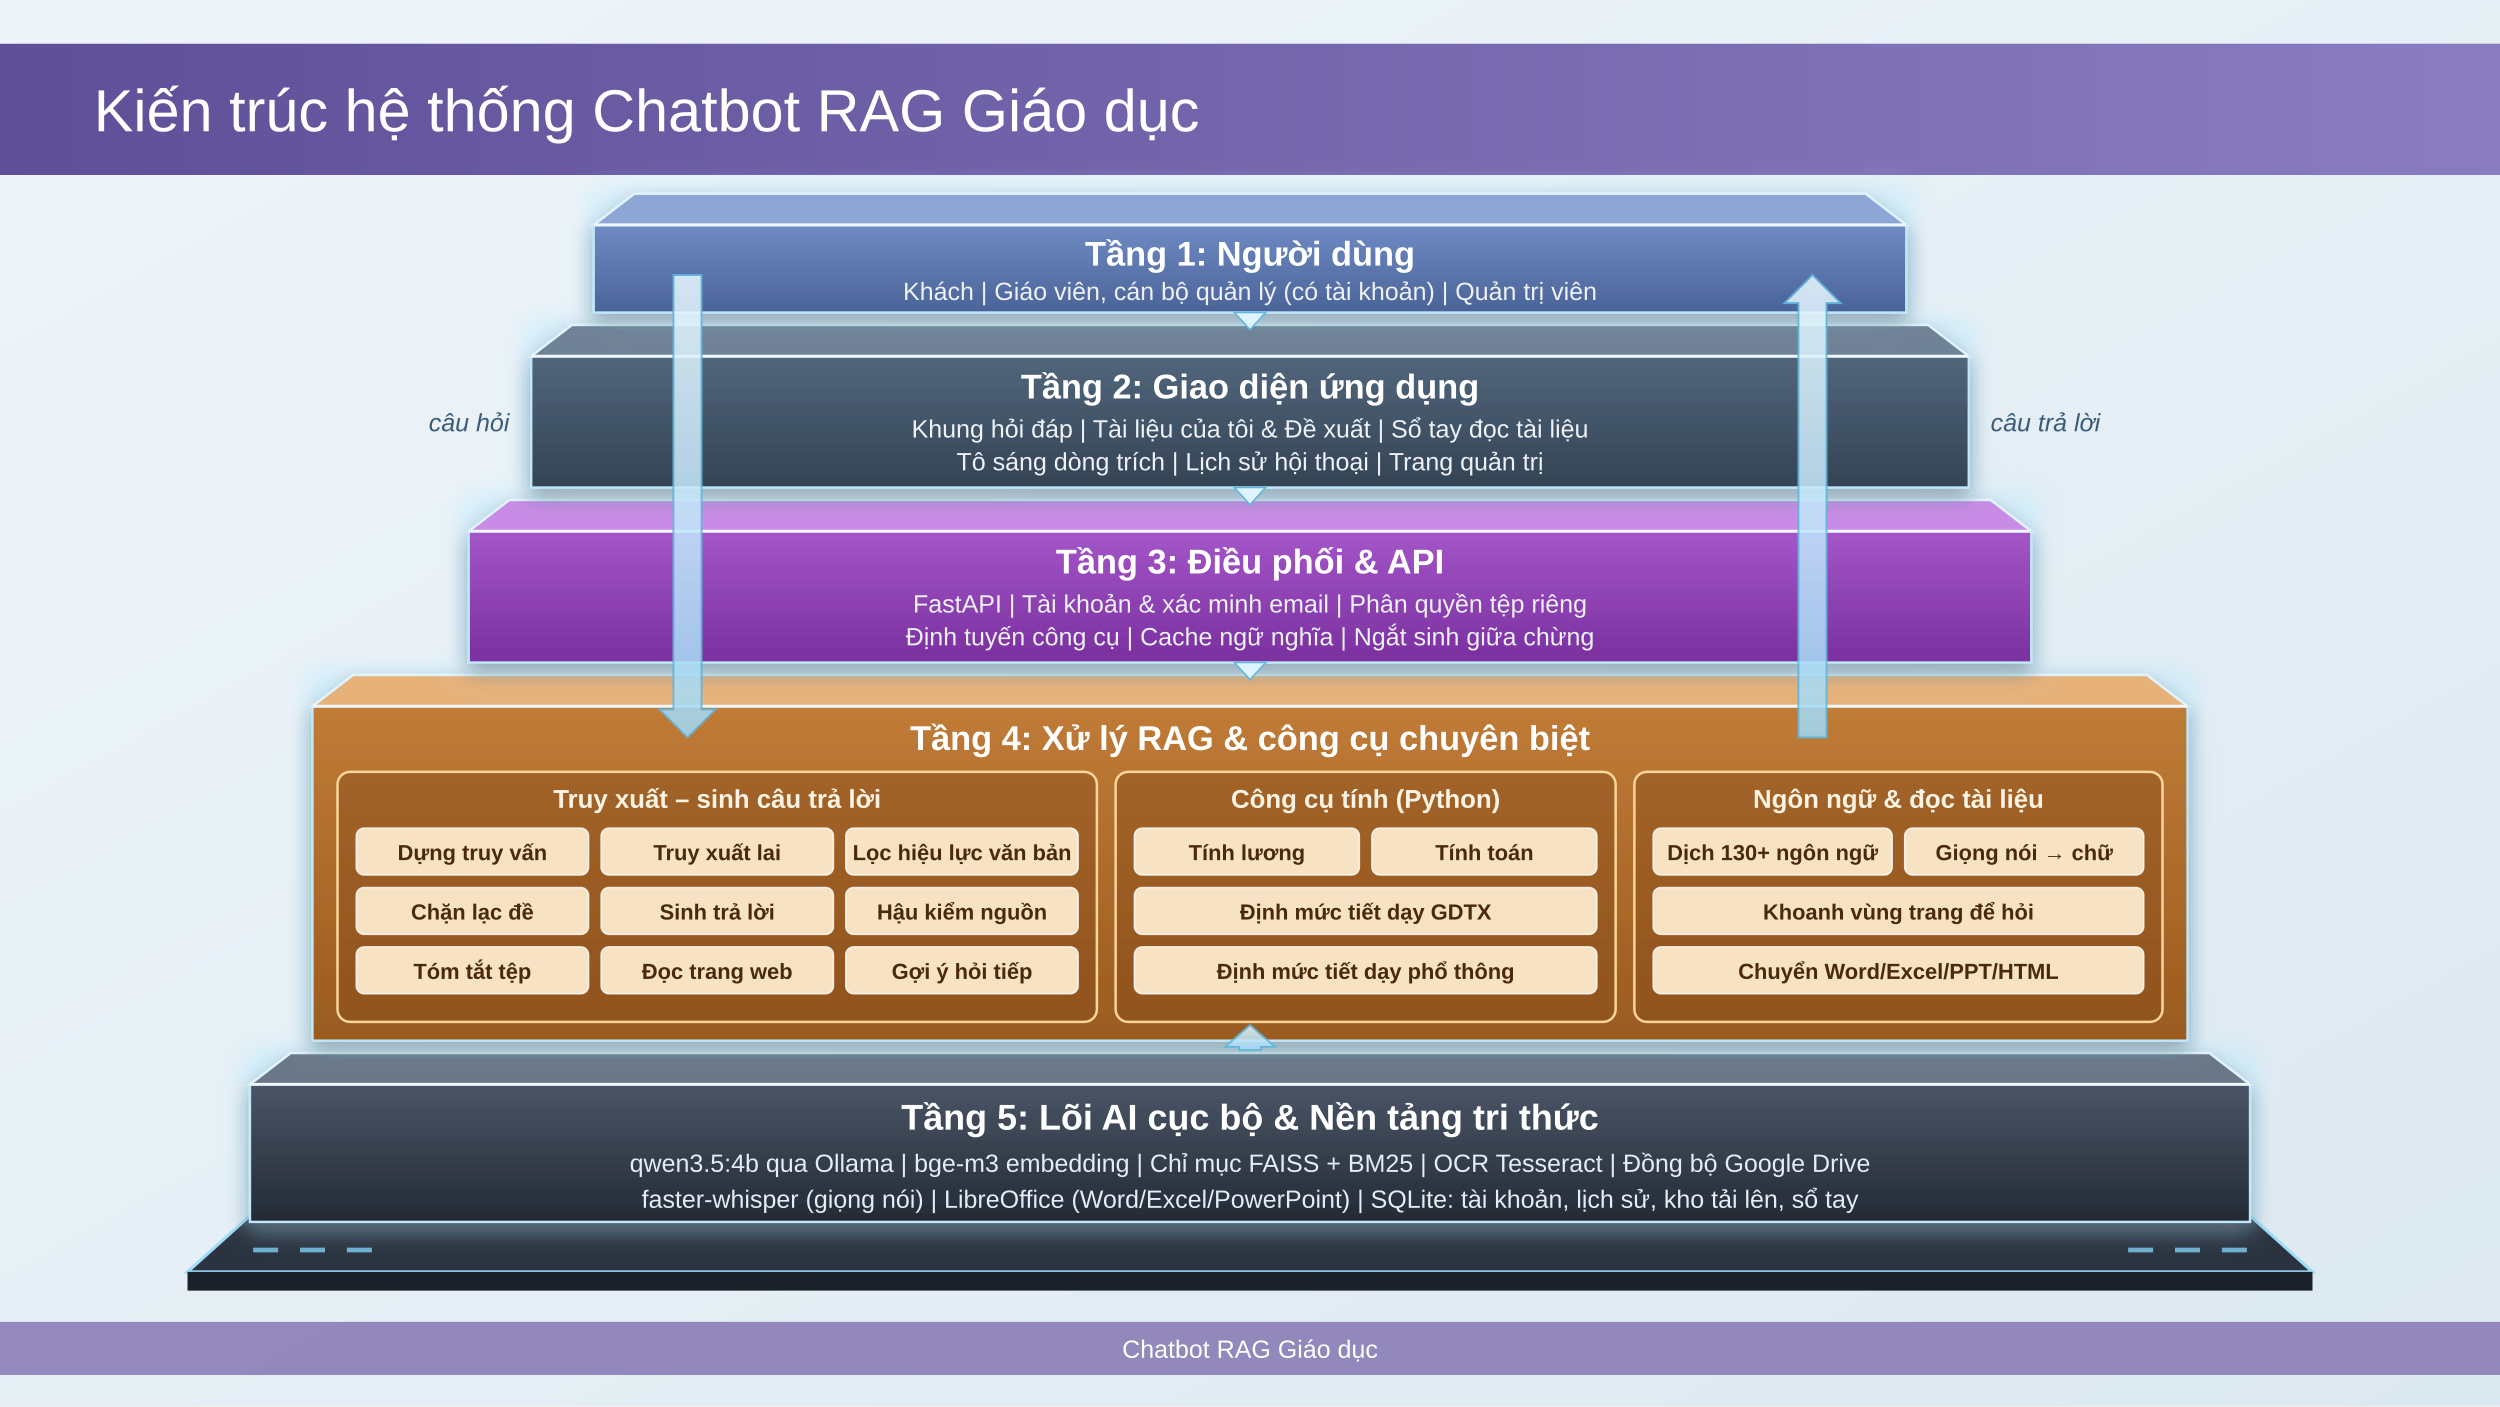
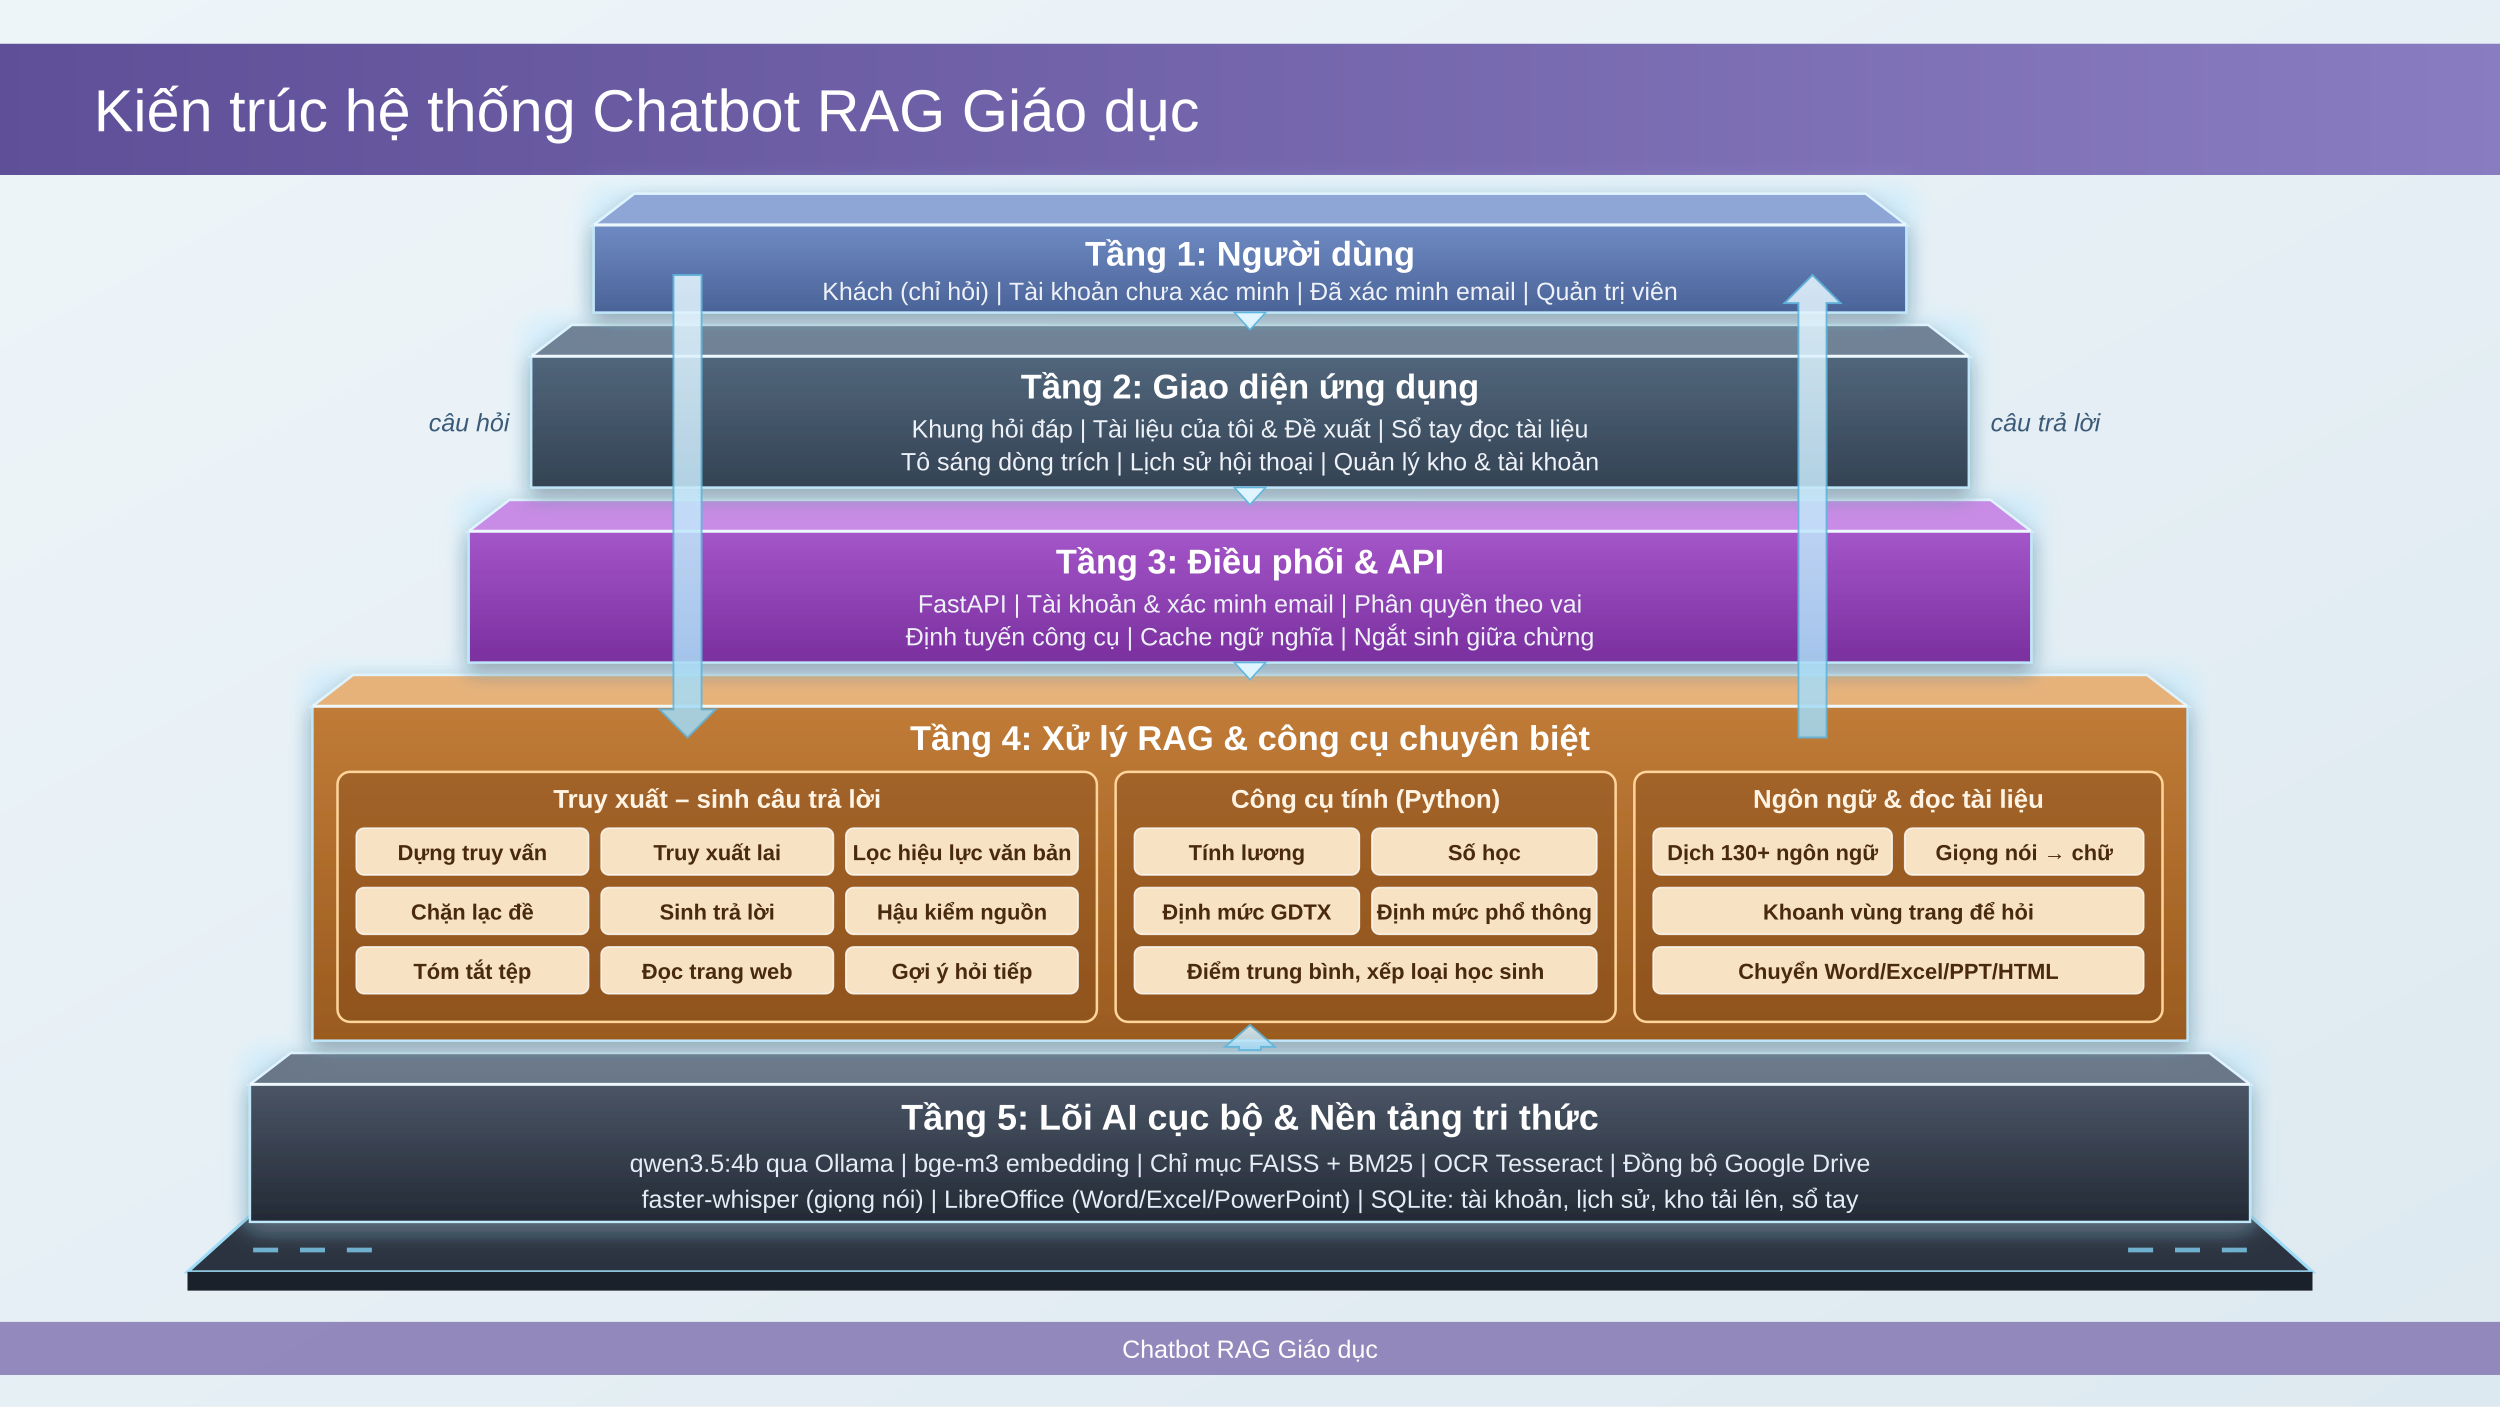
<svg xmlns="http://www.w3.org/2000/svg" viewBox="0 0 1600 900" width="1600" height="900" font-family="'Segoe UI', Arial, sans-serif">
  <defs>
    <linearGradient id="nen" x1="0" y1="0" x2="1" y2="1">
      <stop offset="0" stop-color="#eef5f9" />
      <stop offset="1" stop-color="#dde9f0" />
    </linearGradient>
    <linearGradient id="tieude" x1="0" y1="0" x2="1" y2="0">
      <stop offset="0" stop-color="#5e4f98" />
      <stop offset="1" stop-color="#8a7cc0" />
    </linearGradient>
    <filter id="sang" x="-20%" y="-60%" width="140%" height="220%">
      <feGaussianBlur stdDeviation="7" />
    </filter>
    <filter id="bong" x="-10%" y="-30%" width="120%" height="170%">
      <feDropShadow dx="0" dy="6" stdDeviation="6" flood-color="#1d2733" flood-opacity="0.35" />
    </filter>
    <linearGradient id="muiten" x1="0" y1="0" x2="0" y2="1">
      <stop offset="0" stop-color="#e8f7ff" stop-opacity="0.95" />
      <stop offset="1" stop-color="#9fd8f5" stop-opacity="0.95" />
    </linearGradient>
    <linearGradient id="g0" x1="0" y1="0" x2="0" y2="1">
      <stop offset="0" stop-color="#6f8bc4" />
      <stop offset="1" stop-color="#4a6397" />
    </linearGradient>
    <linearGradient id="g1" x1="0" y1="0" x2="0" y2="1">
      <stop offset="0" stop-color="#51667c" />
      <stop offset="1" stop-color="#344354" />
    </linearGradient>
    <linearGradient id="g2" x1="0" y1="0" x2="0" y2="1">
      <stop offset="0" stop-color="#a456c9" />
      <stop offset="1" stop-color="#7a2f9e" />
    </linearGradient>
    <linearGradient id="g3" x1="0" y1="0" x2="0" y2="1">
      <stop offset="0" stop-color="#c07b37" />
      <stop offset="1" stop-color="#9a5b1f" />
    </linearGradient>
    <linearGradient id="g5" x1="0" y1="0" x2="0" y2="1">
      <stop offset="0" stop-color="#4a5566" />
      <stop offset="1" stop-color="#232a35" />
    </linearGradient>
  </defs>
  <rect width="1600" height="900" fill="url(#nen)" />
  <rect x="0" y="28" width="1600" height="84" fill="url(#tieude)" />
  <text x="60" y="84" font-size="38" fill="#ffffff">Kiến trúc hệ thống Chatbot RAG Giáo dục</text>
  <polygon points="200,742 1400,742 1480,814 120,814" fill="#2b3340" stroke="#9fdcf7" stroke-width="2" />
  <polygon points="120,814 1480,814 1480,826 120,826" fill="#1b212a" />
  <line x1="238" y1="800" x2="222" y2="800" stroke="#7fd0f2" stroke-width="3" opacity="0.8" />
  <line x1="1362" y1="800" x2="1378" y2="800" stroke="#7fd0f2" stroke-width="3" opacity="0.8" />
  <line x1="208" y1="800" x2="192" y2="800" stroke="#7fd0f2" stroke-width="3" opacity="0.8" />
  <line x1="1392" y1="800" x2="1408" y2="800" stroke="#7fd0f2" stroke-width="3" opacity="0.8" />
  <line x1="178" y1="800" x2="162" y2="800" stroke="#7fd0f2" stroke-width="3" opacity="0.8" />
  <line x1="1422" y1="800" x2="1438" y2="800" stroke="#7fd0f2" stroke-width="3" opacity="0.8" />
  <rect x="154" y="670" width="1292" height="118" rx="14" fill="#bfeaff" opacity="0.55" filter="url(#sang)" />
  <g filter="url(#bong)">
    <polygon points="186,674 1414,674 1440,694 160,694" fill="#6b7788" stroke="#dff4ff" stroke-width="1.5" />
    <rect x="160" y="694" width="1280" height="88" fill="url(#g5)" stroke="#bfe6fa" stroke-width="1.5" />
  </g>
  <line x1="160" y1="694" x2="1440" y2="694" stroke="#ffffff" stroke-opacity="0.7" stroke-width="2" />
  <text x="800" y="723" font-size="23" font-weight="700" fill="#ffffff" text-anchor="middle">Tầng 5: Lõi AI cục bộ &amp; Nền tảng tri thức</text>
  <text x="800" y="750" font-size="16" fill="#e4ecf5" text-anchor="middle">qwen3.5:4b qua Ollama  |  bge-m3 embedding  |  Chỉ mục FAISS + BM25  |  OCR Tesseract  |  Đồng bộ Google Drive</text>
  <text x="800" y="773" font-size="16" fill="#e4ecf5" text-anchor="middle">faster-whisper (giọng nói)  |  LibreOffice (Word/Excel/PowerPoint)  |  SQLite: tài khoản, lịch sử, kho tải lên, sổ tay</text>
  <rect x="194" y="428" width="1212" height="244" rx="14" fill="#bfeaff" opacity="0.55" filter="url(#sang)" />
  <g filter="url(#bong)">
    <polygon points="226,432 1374,432 1400,452 200,452" fill="#e7b27a" stroke="#dff4ff" stroke-width="1.5" />
    <rect x="200" y="452" width="1200" height="214" fill="url(#g3)" stroke="#bfe6fa" stroke-width="1.5" />
  </g>
  <line x1="200" y1="452" x2="1400" y2="452" stroke="#ffffff" stroke-opacity="0.7" stroke-width="2" />
  <text x="800" y="480" font-size="22" font-weight="700" fill="#ffffff" text-anchor="middle">Tầng 4: Xử lý RAG &amp; công cụ chuyên biệt</text>
  <rect x="216" y="494" width="486" height="160" rx="8" fill="#7a4414" fill-opacity="0.35" stroke="#ffd59c" stroke-width="1.6" />
  <text x="459.0" y="517" font-size="16.5" font-weight="700" fill="#fff4e3" text-anchor="middle">Truy xuất – sinh câu trả lời</text>
  <rect x="228.0" y="530" width="148.7" height="30" rx="5" fill="#f7e2c4" stroke="#ffffff" stroke-opacity="0.8" />
  <text x="302.3" y="550.5" font-size="14" fill="#4a2a0c" text-anchor="middle" font-weight="600">Dựng truy vấn</text>
  <rect x="384.7" y="530" width="148.7" height="30" rx="5" fill="#f7e2c4" stroke="#ffffff" stroke-opacity="0.8" />
  <text x="459.0" y="550.5" font-size="14" fill="#4a2a0c" text-anchor="middle" font-weight="600">Truy xuất lai</text>
  <rect x="541.3" y="530" width="148.7" height="30" rx="5" fill="#f7e2c4" stroke="#ffffff" stroke-opacity="0.8" />
  <text x="615.7" y="550.5" font-size="14" fill="#4a2a0c" text-anchor="middle" font-weight="600">Lọc hiệu lực văn bản</text>
  <rect x="228.0" y="568" width="148.7" height="30" rx="5" fill="#f7e2c4" stroke="#ffffff" stroke-opacity="0.8" />
  <text x="302.3" y="588.5" font-size="14" fill="#4a2a0c" text-anchor="middle" font-weight="600">Chặn lạc đề</text>
  <rect x="384.7" y="568" width="148.7" height="30" rx="5" fill="#f7e2c4" stroke="#ffffff" stroke-opacity="0.8" />
  <text x="459.0" y="588.5" font-size="14" fill="#4a2a0c" text-anchor="middle" font-weight="600">Sinh trả lời</text>
  <rect x="541.3" y="568" width="148.7" height="30" rx="5" fill="#f7e2c4" stroke="#ffffff" stroke-opacity="0.8" />
  <text x="615.7" y="588.5" font-size="14" fill="#4a2a0c" text-anchor="middle" font-weight="600">Hậu kiểm nguồn</text>
  <rect x="228.0" y="606" width="148.7" height="30" rx="5" fill="#f7e2c4" stroke="#ffffff" stroke-opacity="0.8" />
  <text x="302.3" y="626.5" font-size="14" fill="#4a2a0c" text-anchor="middle" font-weight="600">Tóm tắt tệp</text>
  <rect x="384.7" y="606" width="148.7" height="30" rx="5" fill="#f7e2c4" stroke="#ffffff" stroke-opacity="0.8" />
  <text x="459.0" y="626.5" font-size="14" fill="#4a2a0c" text-anchor="middle" font-weight="600">Đọc trang web</text>
  <rect x="541.3" y="606" width="148.7" height="30" rx="5" fill="#f7e2c4" stroke="#ffffff" stroke-opacity="0.8" />
  <text x="615.7" y="626.5" font-size="14" fill="#4a2a0c" text-anchor="middle" font-weight="600">Gợi ý hỏi tiếp</text>
  <rect x="714" y="494" width="320" height="160" rx="8" fill="#7a4414" fill-opacity="0.35" stroke="#ffd59c" stroke-width="1.6" />
  <text x="874.0" y="517" font-size="16.5" font-weight="700" fill="#fff4e3" text-anchor="middle">Công cụ tính (Python)</text>
  <rect x="726.0" y="530" width="144.0" height="30" rx="5" fill="#f7e2c4" stroke="#ffffff" stroke-opacity="0.8" />
  <text x="798.0" y="550.5" font-size="14" fill="#4a2a0c" text-anchor="middle" font-weight="600">Tính lương</text>
  <rect x="878.0" y="530" width="144.0" height="30" rx="5" fill="#f7e2c4" stroke="#ffffff" stroke-opacity="0.8" />
-   <text x="950.0" y="550.5" font-size="14" fill="#4a2a0c" text-anchor="middle" font-weight="600">Tính toán</text>
-   <rect x="726.0" y="568" width="296.0" height="30" rx="5" fill="#f7e2c4" stroke="#ffffff" stroke-opacity="0.8" />
-   <text x="874.0" y="588.5" font-size="14" fill="#4a2a0c" text-anchor="middle" font-weight="600">Định mức tiết dạy GDTX</text>
+   <text x="950.0" y="550.5" font-size="14" fill="#4a2a0c" text-anchor="middle" font-weight="600">Số học</text>
+   <rect x="726.0" y="568" width="144.0" height="30" rx="5" fill="#f7e2c4" stroke="#ffffff" stroke-opacity="0.8" />
+   <text x="798.0" y="588.5" font-size="14" fill="#4a2a0c" text-anchor="middle" font-weight="600">Định mức GDTX</text>
+   <rect x="878.0" y="568" width="144.0" height="30" rx="5" fill="#f7e2c4" stroke="#ffffff" stroke-opacity="0.8" />
+   <text x="950.0" y="588.5" font-size="14" fill="#4a2a0c" text-anchor="middle" font-weight="600">Định mức phổ thông</text>
  <rect x="726.0" y="606" width="296.0" height="30" rx="5" fill="#f7e2c4" stroke="#ffffff" stroke-opacity="0.8" />
-   <text x="874.0" y="626.5" font-size="14" fill="#4a2a0c" text-anchor="middle" font-weight="600">Định mức tiết dạy phổ thông</text>
+   <text x="874.0" y="626.5" font-size="14" fill="#4a2a0c" text-anchor="middle" font-weight="600">Điểm trung bình, xếp loại học sinh</text>
  <rect x="1046" y="494" width="338" height="160" rx="8" fill="#7a4414" fill-opacity="0.35" stroke="#ffd59c" stroke-width="1.6" />
  <text x="1215.0" y="517" font-size="16.5" font-weight="700" fill="#fff4e3" text-anchor="middle">Ngôn ngữ &amp; đọc tài liệu</text>
  <rect x="1058.0" y="530" width="153.0" height="30" rx="5" fill="#f7e2c4" stroke="#ffffff" stroke-opacity="0.8" />
  <text x="1134.5" y="550.5" font-size="14" fill="#4a2a0c" text-anchor="middle" font-weight="600">Dịch 130+ ngôn ngữ</text>
  <rect x="1219.0" y="530" width="153.0" height="30" rx="5" fill="#f7e2c4" stroke="#ffffff" stroke-opacity="0.8" />
  <text x="1295.5" y="550.5" font-size="14" fill="#4a2a0c" text-anchor="middle" font-weight="600">Giọng nói → chữ</text>
  <rect x="1058.0" y="568" width="314.0" height="30" rx="5" fill="#f7e2c4" stroke="#ffffff" stroke-opacity="0.8" />
  <text x="1215.0" y="588.5" font-size="14" fill="#4a2a0c" text-anchor="middle" font-weight="600">Khoanh vùng trang để hỏi</text>
  <rect x="1058.0" y="606" width="314.0" height="30" rx="5" fill="#f7e2c4" stroke="#ffffff" stroke-opacity="0.8" />
  <text x="1215.0" y="626.5" font-size="14" fill="#4a2a0c" text-anchor="middle" font-weight="600">Chuyển Word/Excel/PPT/HTML</text>
  <rect x="294" y="316" width="1012" height="114" rx="14" fill="#bfeaff" opacity="0.55" filter="url(#sang)" />
  <g filter="url(#bong)">
    <polygon points="326,320 1274,320 1300,340 300,340" fill="#c88be6" stroke="#dff4ff" stroke-width="1.5" />
    <rect x="300" y="340" width="1000" height="84" fill="url(#g2)" stroke="#bfe6fa" stroke-width="1.5" />
  </g>
  <line x1="300" y1="340" x2="1300" y2="340" stroke="#ffffff" stroke-opacity="0.7" stroke-width="2" />
  <text x="800" y="367" font-size="22" font-weight="700" fill="#ffffff" text-anchor="middle">Tầng 3: Điều phối &amp; API</text>
-   <text x="800" y="392" font-size="16" fill="#eef2f8" text-anchor="middle">FastAPI  |  Tài khoản &amp; xác minh email  |  Phân quyền tệp riêng</text>
+   <text x="800" y="392" font-size="16" fill="#eef2f8" text-anchor="middle">FastAPI  |  Tài khoản &amp; xác minh email  |  Phân quyền theo vai</text>
  <text x="800" y="413" font-size="16" fill="#eef2f8" text-anchor="middle">Định tuyến công cụ  |  Cache ngữ nghĩa  |  Ngắt sinh giữa chừng</text>
  <rect x="334" y="204" width="932" height="114" rx="14" fill="#bfeaff" opacity="0.55" filter="url(#sang)" />
  <g filter="url(#bong)">
    <polygon points="366,208 1234,208 1260,228 340,228" fill="#6f8296" stroke="#dff4ff" stroke-width="1.5" />
    <rect x="340" y="228" width="920" height="84" fill="url(#g1)" stroke="#bfe6fa" stroke-width="1.5" />
  </g>
  <line x1="340" y1="228" x2="1260" y2="228" stroke="#ffffff" stroke-opacity="0.7" stroke-width="2" />
  <text x="800" y="255" font-size="22" font-weight="700" fill="#ffffff" text-anchor="middle">Tầng 2: Giao diện ứng dụng</text>
  <text x="800" y="280" font-size="16" fill="#eef2f8" text-anchor="middle">Khung hỏi đáp  |  Tài liệu của tôi &amp; Đề xuất  |  Sổ tay đọc tài liệu</text>
-   <text x="800" y="301" font-size="16" fill="#eef2f8" text-anchor="middle">Tô sáng dòng trích  |  Lịch sử hội thoại  |  Trang quản trị</text>
+   <text x="800" y="301" font-size="16" fill="#eef2f8" text-anchor="middle">Tô sáng dòng trích  |  Lịch sử hội thoại  |  Quản lý kho &amp; tài khoản</text>
  <rect x="374" y="120" width="852" height="86" rx="14" fill="#bfeaff" opacity="0.55" filter="url(#sang)" />
  <g filter="url(#bong)">
    <polygon points="406,124 1194,124 1220,144 380,144" fill="#8ea6d6" stroke="#dff4ff" stroke-width="1.5" />
    <rect x="380" y="144" width="840" height="56" fill="url(#g0)" stroke="#bfe6fa" stroke-width="1.5" />
  </g>
  <line x1="380" y1="144" x2="1220" y2="144" stroke="#ffffff" stroke-opacity="0.7" stroke-width="2" />
  <text x="800" y="170" font-size="22" font-weight="700" fill="#ffffff" text-anchor="middle">Tầng 1: Người dùng</text>
-   <text x="800" y="192" font-size="16" fill="#eef2f8" text-anchor="middle">Khách  |  Giáo viên, cán bộ quản lý (có tài khoản)  |  Quản trị viên</text>
+   <text x="800" y="192" font-size="16" fill="#eef2f8" text-anchor="middle">Khách (chỉ hỏi)  |  Tài khoản chưa xác minh  |  Đã xác minh email  |  Quản trị viên</text>
  <path d="M431,176 h18 v278 h9 l-18,18 l-18,-18 h9 z" fill="url(#muiten)" stroke="#5fb6de" stroke-width="1.2" opacity="0.9" />
  <path d="M1151,472 h18 v-278 h9 l-18,-18 l-18,18 h9 z" fill="url(#muiten)" stroke="#5fb6de" stroke-width="1.2" opacity="0.9" />
  <text x="326" y="276" font-size="16" fill="#3b5a78" text-anchor="end" font-style="italic">câu hỏi</text>
  <text x="1274" y="276" font-size="16" fill="#3b5a78" text-anchor="start" font-style="italic">câu trả lời</text>
  <path d="M790,200 h20 l-10,11 z" fill="#dff4ff" stroke="#5fb6de" />
  <path d="M790,312 h20 l-10,11 z" fill="#dff4ff" stroke="#5fb6de" />
  <path d="M790,424 h20 l-10,11 z" fill="#dff4ff" stroke="#5fb6de" />
  <path d="M793,672 h14 v-2 h9 l-16,-14 l-16,14 h9 z" fill="url(#muiten)" stroke="#5fb6de" stroke-width="1.2" opacity="0.9" />
  <rect x="0" y="846" width="1600" height="34" fill="#8577b3" opacity="0.85" />
  <text x="800" y="869" font-size="16" fill="#ffffff" text-anchor="middle">Chatbot RAG Giáo dục</text>
</svg>
